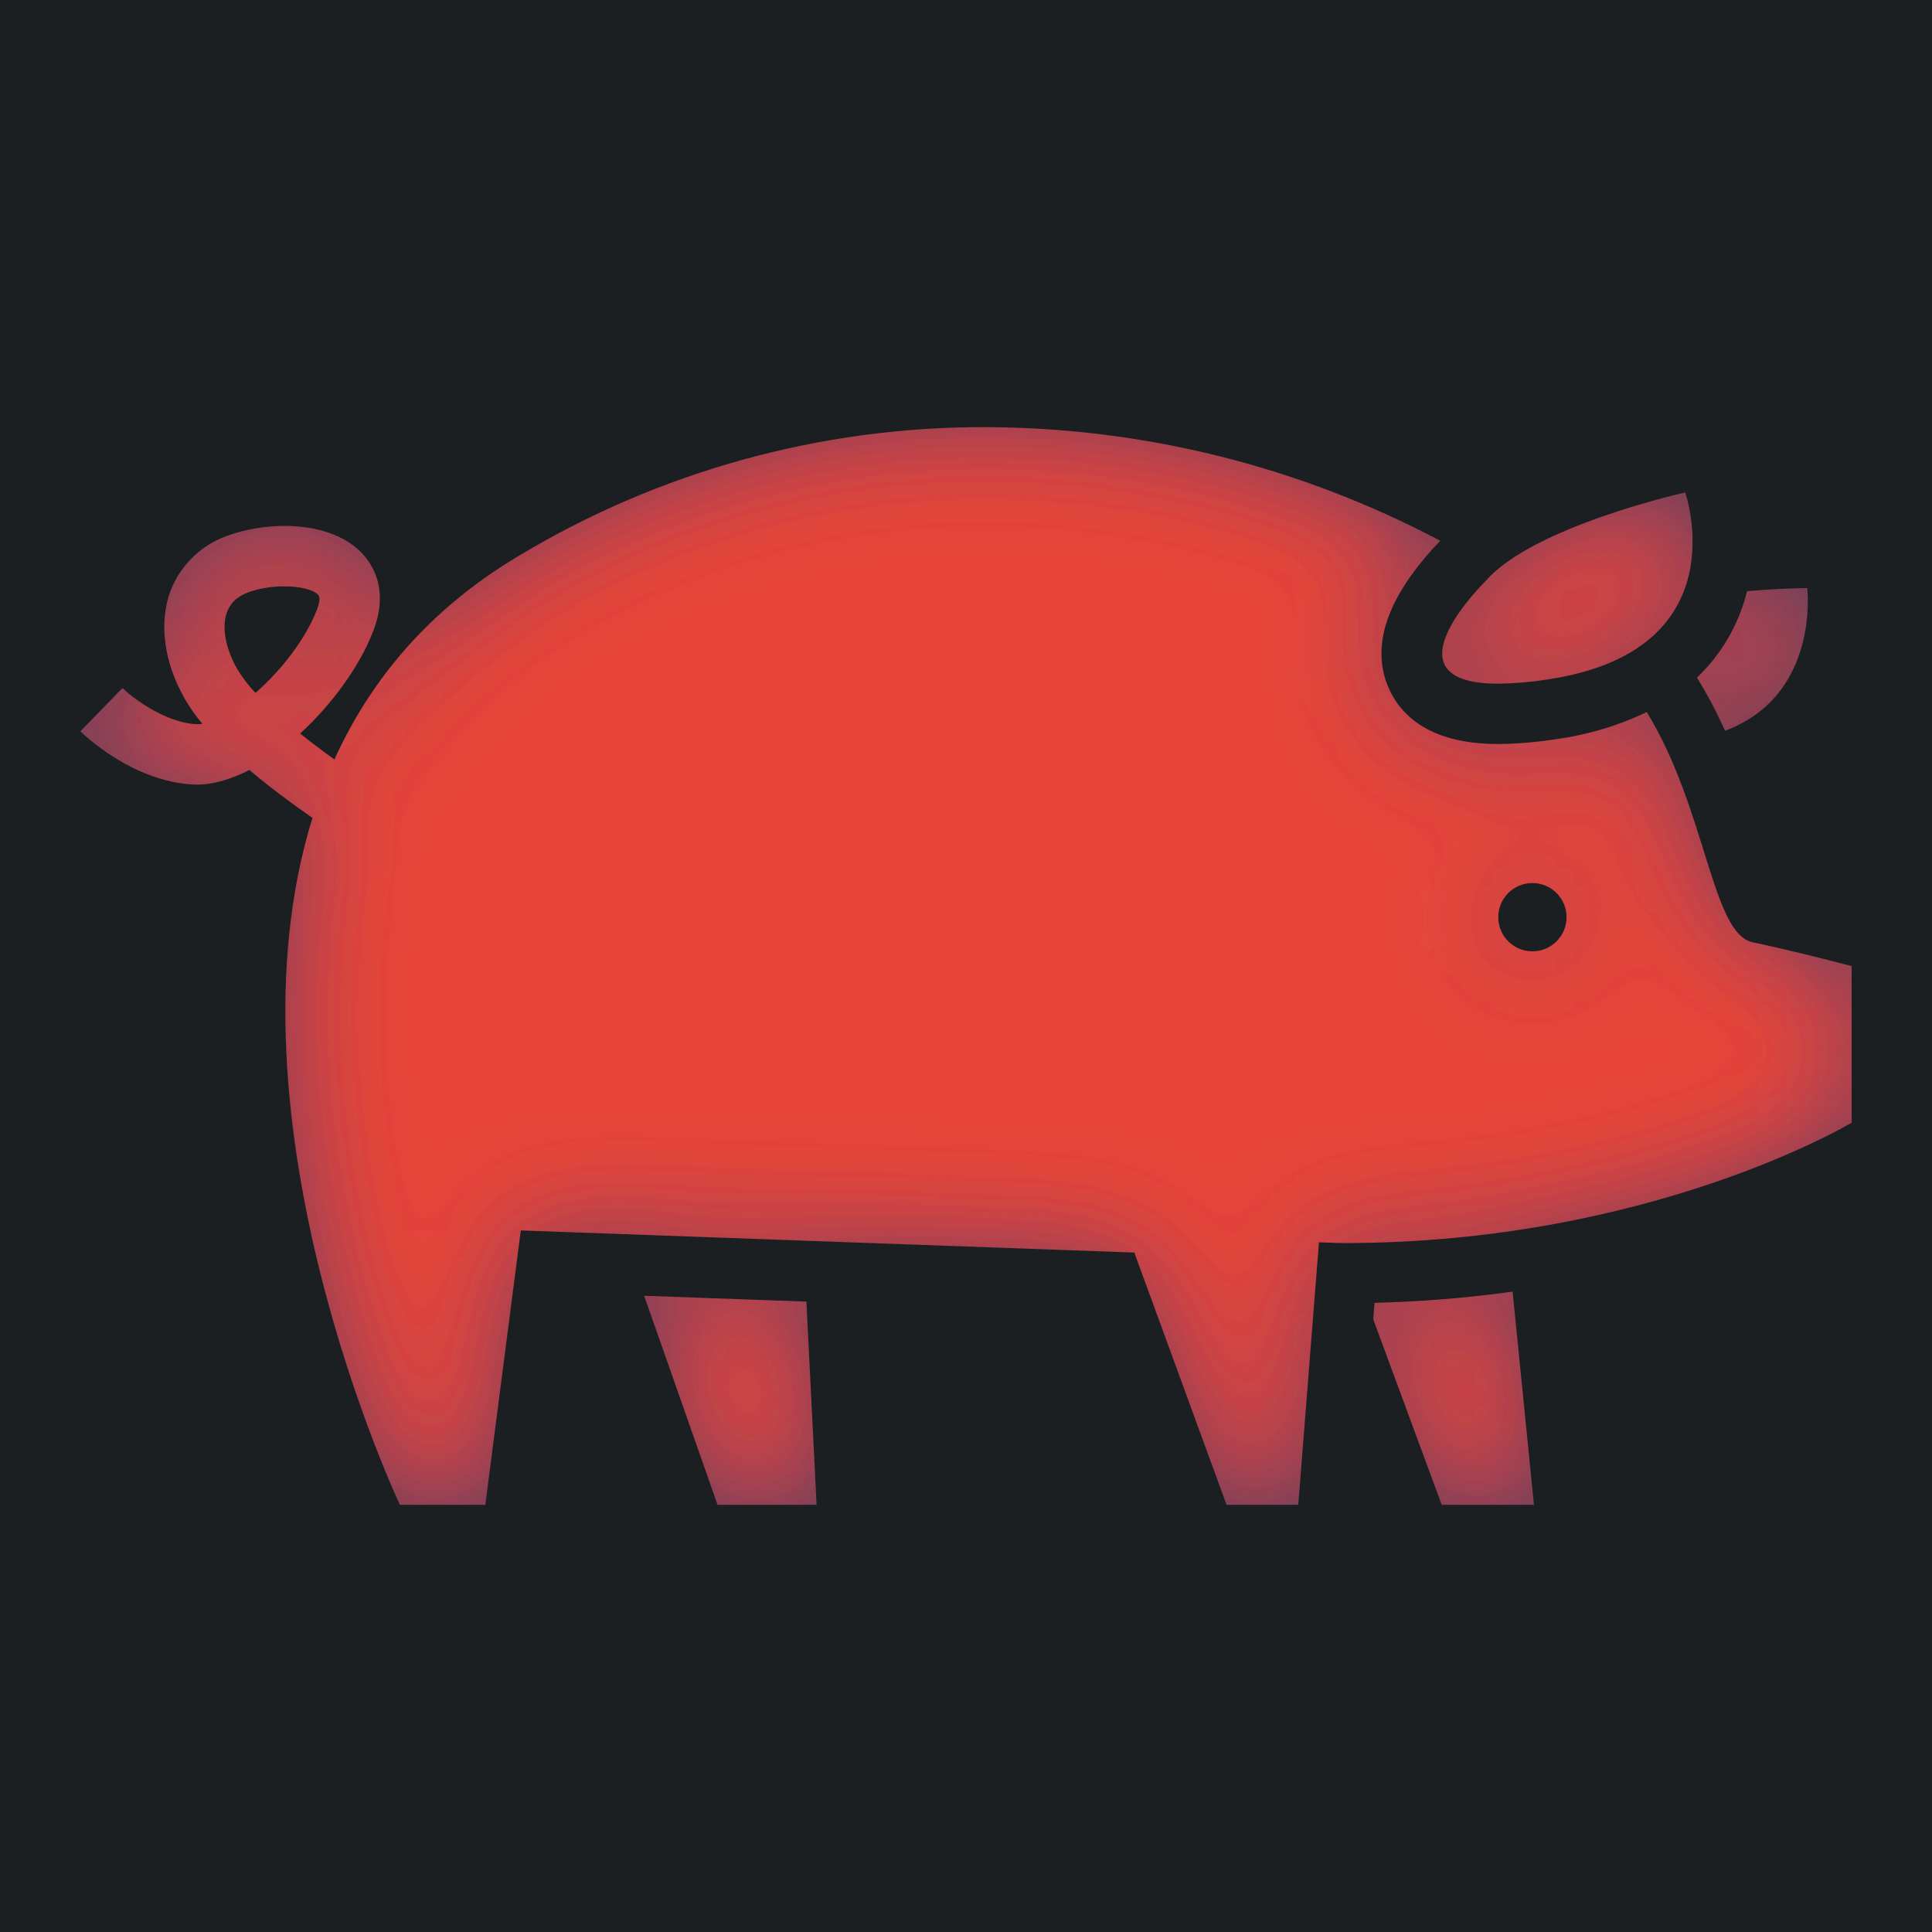
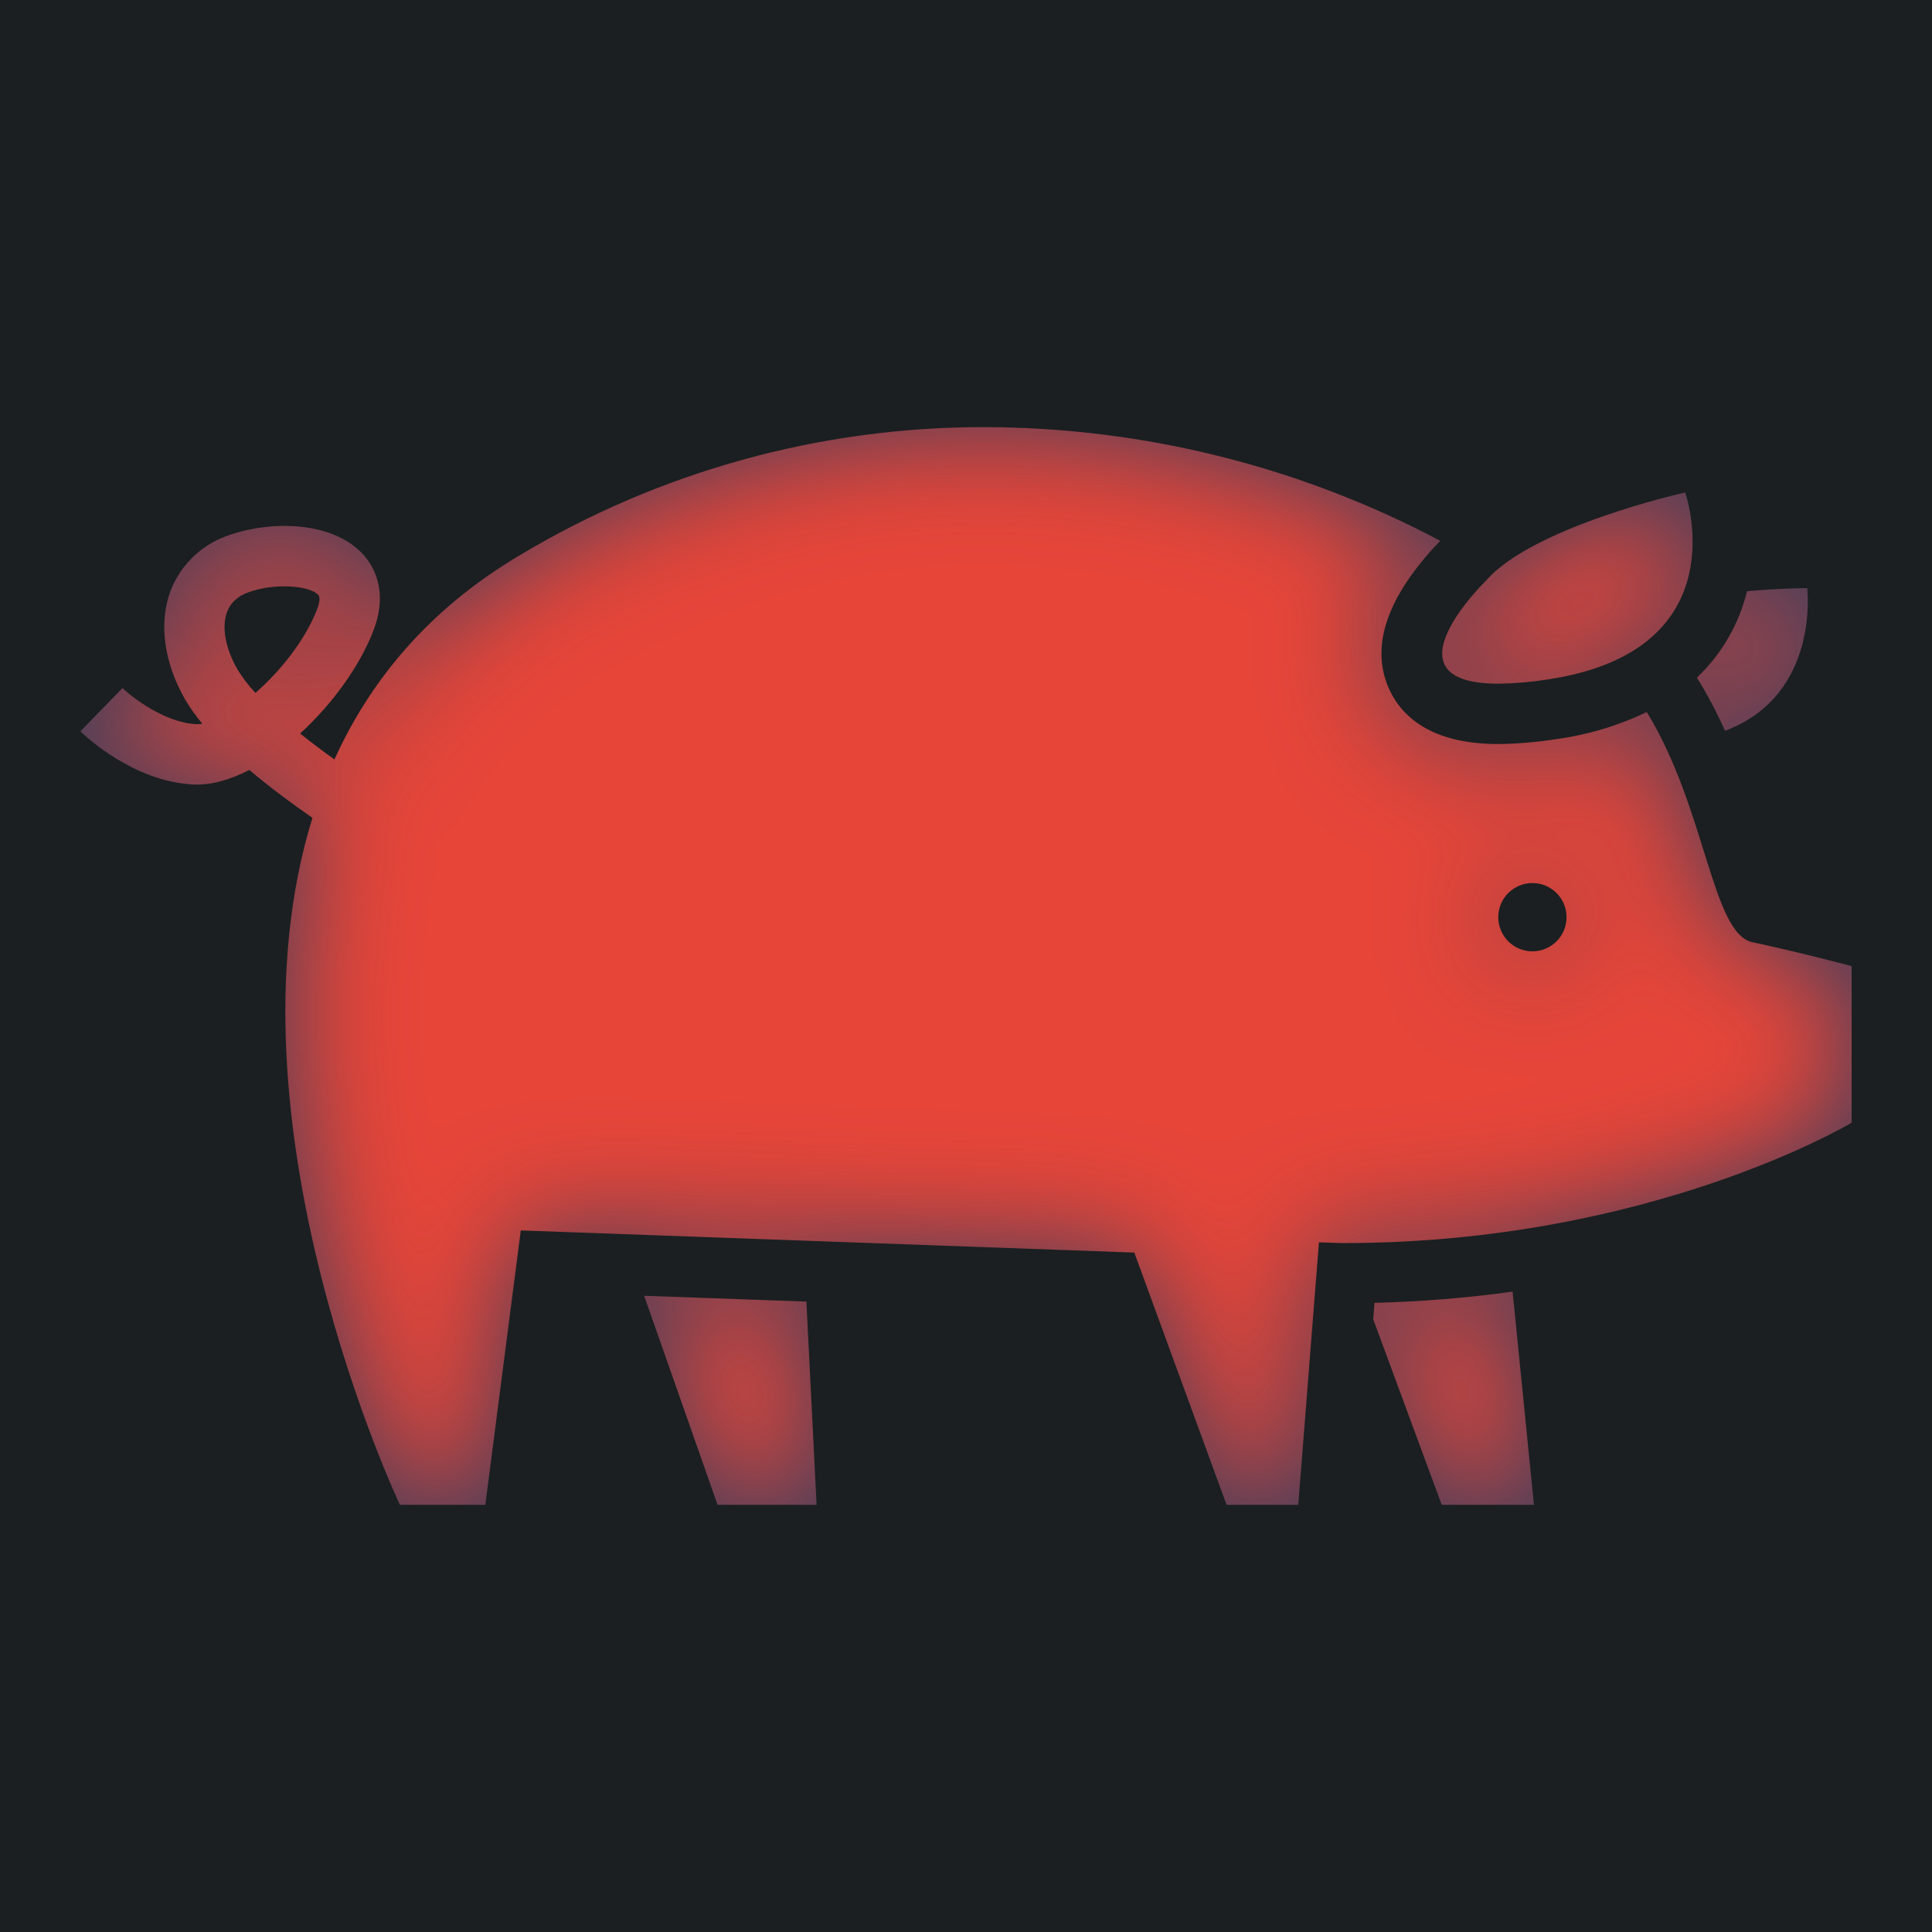
- <svg xmlns="http://www.w3.org/2000/svg" style="height: 512px; width: 512px;" viewBox="0 0 512 512">
-   <defs>
-     <filter id="shadow-1" height="300%" width="300%" x="-100%" y="-100%">
-       <feFlood flood-color="rgba(58, 63, 94, 1)" result="flood" />
-       <feComposite in="flood" in2="SourceGraphic" operator="out" result="composite" />
-       <feGaussianBlur in="composite" stdDeviation="15" result="blur" />
-       <feOffset dx="0" dy="0" result="offset" />
-       <feComposite in2="SourceGraphic" in="offset" operator="atop" />
+ <svg xmlns="http://www.w3.org/2000/svg" style="height: 512px; width: 512px;" viewBox="0 0 512 512" version="1.1" id="svg3">
+   <defs id="defs2">
+     <filter id="shadow-1" height="1.252" width="1.153" x="-0.077" y="-0.126">
+       <feComposite in="flood" in2="SourceGraphic" operator="out" result="composite" id="feComposite1" />
+       <feGaussianBlur in="composite" stdDeviation="15" result="blur" id="feGaussianBlur1" />
+       <feOffset dx="0" dy="0" result="offset" id="feOffset1" />
+       <feComposite in2="SourceGraphic" in="offset" operator="atop" id="feComposite2" />
+     </filter>
+     <filter style="color-interpolation-filters:sRGB;" id="filter4" x="-0.153" y="-0.252" width="1.307" height="1.504">
+       <feFlood result="flood" in="SourceGraphic" flood-opacity="1" flood-color="rgb(58,63,94)" id="feFlood3" />
+       <feGaussianBlur result="blur" in="SourceGraphic" stdDeviation="15" id="feGaussianBlur3" />
+       <feOffset result="offset" in="blur" dx="0" dy="0" id="feOffset3" />
+       <feComposite result="comp1" operator="out" in="flood" in2="offset" id="feComposite3" />
+       <feComposite result="comp2" operator="atop" in="comp1" in2="SourceGraphic" id="feComposite4" />
    </filter>
  </defs>
-   <path d="M0 0h512v512H0z" fill="#1b1f21" fill-opacity="1" />
-   <g class="" style="" transform="translate(0,0)">
-     <path d="M213.705 344.935l2.7 53.87h-26.24l-19.46-55.41zm150.56.33l-.34 4.38 18.15 49.16h24.44l-5.66-56.51a326.16 326.16 0 0 1-36.57 2.97zm32.79-164.08a90.06 90.06 0 0 0 13.05-1.12c51.2-7.62 36.49-49.56 36.49-49.56s-40.36 9-52.83 23.42c.02 0-28.12 27.26 3.31 27.26zm81.85-25.33s-6.81 0-15.92.82a47 47 0 0 1-13.28 22.9 116.55 116.55 0 0 1 7.44 14.09c25.25-9.43 21.79-37.81 21.79-37.81zm11.8 100.18v41.49s-53.15 31.9-134.5 31.9c-2.19 0-4.44-.15-6.67-.2l-5.48 69.58h-19l-24.45-66.86-162.59-5.87-9.4 72.73h-22.63s-48.15-101.58-23.18-182.06c-5.55-3.84-11.38-8.17-16.73-12.7-5.13 2.65-10.26 4.11-15 3.85-15.76-.85-28.37-12.73-29.78-14.09l11.16-11.46c2.6 2.5 11.21 9.13 19.48 9.57a7.93 7.93 0 0 0 1.7-.11 46.36 46.36 0 0 1-4.59-6.47c-5.65-9.83-7-20.32-3.84-28.79a25.1 25.1 0 0 1 15.94-14.87c11.29-3.81 26.85-3.35 34.75 4.9 2.94 3.07 7.24 9.84 3 20.7-3.59 9.29-10.85 19.34-19.36 27.12 2.87 2.3 5.94 4.61 9.09 6.87 9.46-20.85 24.84-39.58 48.52-53.76a238.9 238.9 0 0 1 124-34.31 259.14 259.14 0 0 1 120.54 30.12 80.94 80.94 0 0 0-7.77 9.25c-7.6 10.67-9.67 20.49-6.15 29.19 2.85 7 10.23 15.42 29.24 15.42a105 105 0 0 0 15.41-1.3 80.49 80.49 0 0 0 24-7.18c15.75 25.72 17.22 58.67 28 61 12.79 2.72 26.29 6.34 26.29 6.34zm-406.69-94.52c.43-1.12 1.05-3.11.32-3.87-1.32-1.38-4.81-2.26-8.92-2.26a29.18 29.18 0 0 0-9.16 1.42c-3.13 1.05-5.12 2.81-6.09 5.38-1.46 3.95-.46 9.62 2.75 15.19a36.3 36.3 0 0 0 4.79 6.25c6.66-5.82 13.19-14.04 16.31-22.11zm331.14 81.55a9.05 9.05 0 1 0-9.05 9.05 9.05 9.05 0 0 0 9.05-9.05z" fill="#e64539" fill-opacity="1" filter="url(#shadow-1)" />
+   <path d="M0 0h512v512H0z" fill="#1b1f21" fill-opacity="1" id="path2" />
+   <g class="" style="filter:url(#filter4)" transform="translate(0,0)" id="g3">
+     <path d="M213.705 344.935l2.7 53.87h-26.24l-19.46-55.41zm150.56.33l-.34 4.38 18.15 49.16h24.44l-5.66-56.51a326.16 326.16 0 0 1-36.57 2.97zm32.79-164.08a90.06 90.06 0 0 0 13.05-1.12c51.2-7.62 36.49-49.56 36.49-49.56s-40.36 9-52.83 23.42c.02 0-28.12 27.26 3.31 27.26zm81.85-25.33s-6.81 0-15.92.82a47 47 0 0 1-13.28 22.9 116.55 116.55 0 0 1 7.44 14.09c25.25-9.43 21.79-37.81 21.79-37.81zm11.8 100.18v41.49s-53.15 31.9-134.5 31.9c-2.19 0-4.44-.15-6.67-.2l-5.48 69.58h-19l-24.45-66.86-162.59-5.87-9.4 72.73h-22.63s-48.15-101.58-23.18-182.06c-5.55-3.84-11.38-8.17-16.73-12.7-5.13 2.65-10.26 4.11-15 3.85-15.76-.85-28.37-12.73-29.78-14.09l11.16-11.46c2.6 2.5 11.21 9.13 19.48 9.57a7.93 7.93 0 0 0 1.7-.11 46.36 46.36 0 0 1-4.59-6.47c-5.65-9.83-7-20.32-3.84-28.79a25.1 25.1 0 0 1 15.94-14.87c11.29-3.81 26.85-3.35 34.75 4.9 2.94 3.07 7.24 9.84 3 20.7-3.59 9.29-10.85 19.34-19.36 27.12 2.87 2.3 5.94 4.61 9.09 6.87 9.46-20.85 24.84-39.58 48.52-53.76a238.9 238.9 0 0 1 124-34.31 259.14 259.14 0 0 1 120.54 30.12 80.94 80.94 0 0 0-7.77 9.25c-7.6 10.67-9.67 20.49-6.15 29.19 2.85 7 10.23 15.42 29.24 15.42a105 105 0 0 0 15.41-1.3 80.49 80.49 0 0 0 24-7.18c15.75 25.72 17.22 58.67 28 61 12.79 2.72 26.29 6.34 26.29 6.34zm-406.69-94.52c.43-1.12 1.05-3.11.32-3.87-1.32-1.38-4.81-2.26-8.92-2.26a29.18 29.18 0 0 0-9.16 1.42c-3.13 1.05-5.12 2.81-6.09 5.38-1.46 3.95-.46 9.62 2.75 15.19a36.3 36.3 0 0 0 4.79 6.25c6.66-5.82 13.19-14.04 16.31-22.11zm331.14 81.55a9.05 9.05 0 1 0-9.05 9.05 9.05 9.05 0 0 0 9.05-9.05z" fill="#e64539" fill-opacity="1" filter="url(#shadow-1)" id="path3" />
  </g>
</svg>
